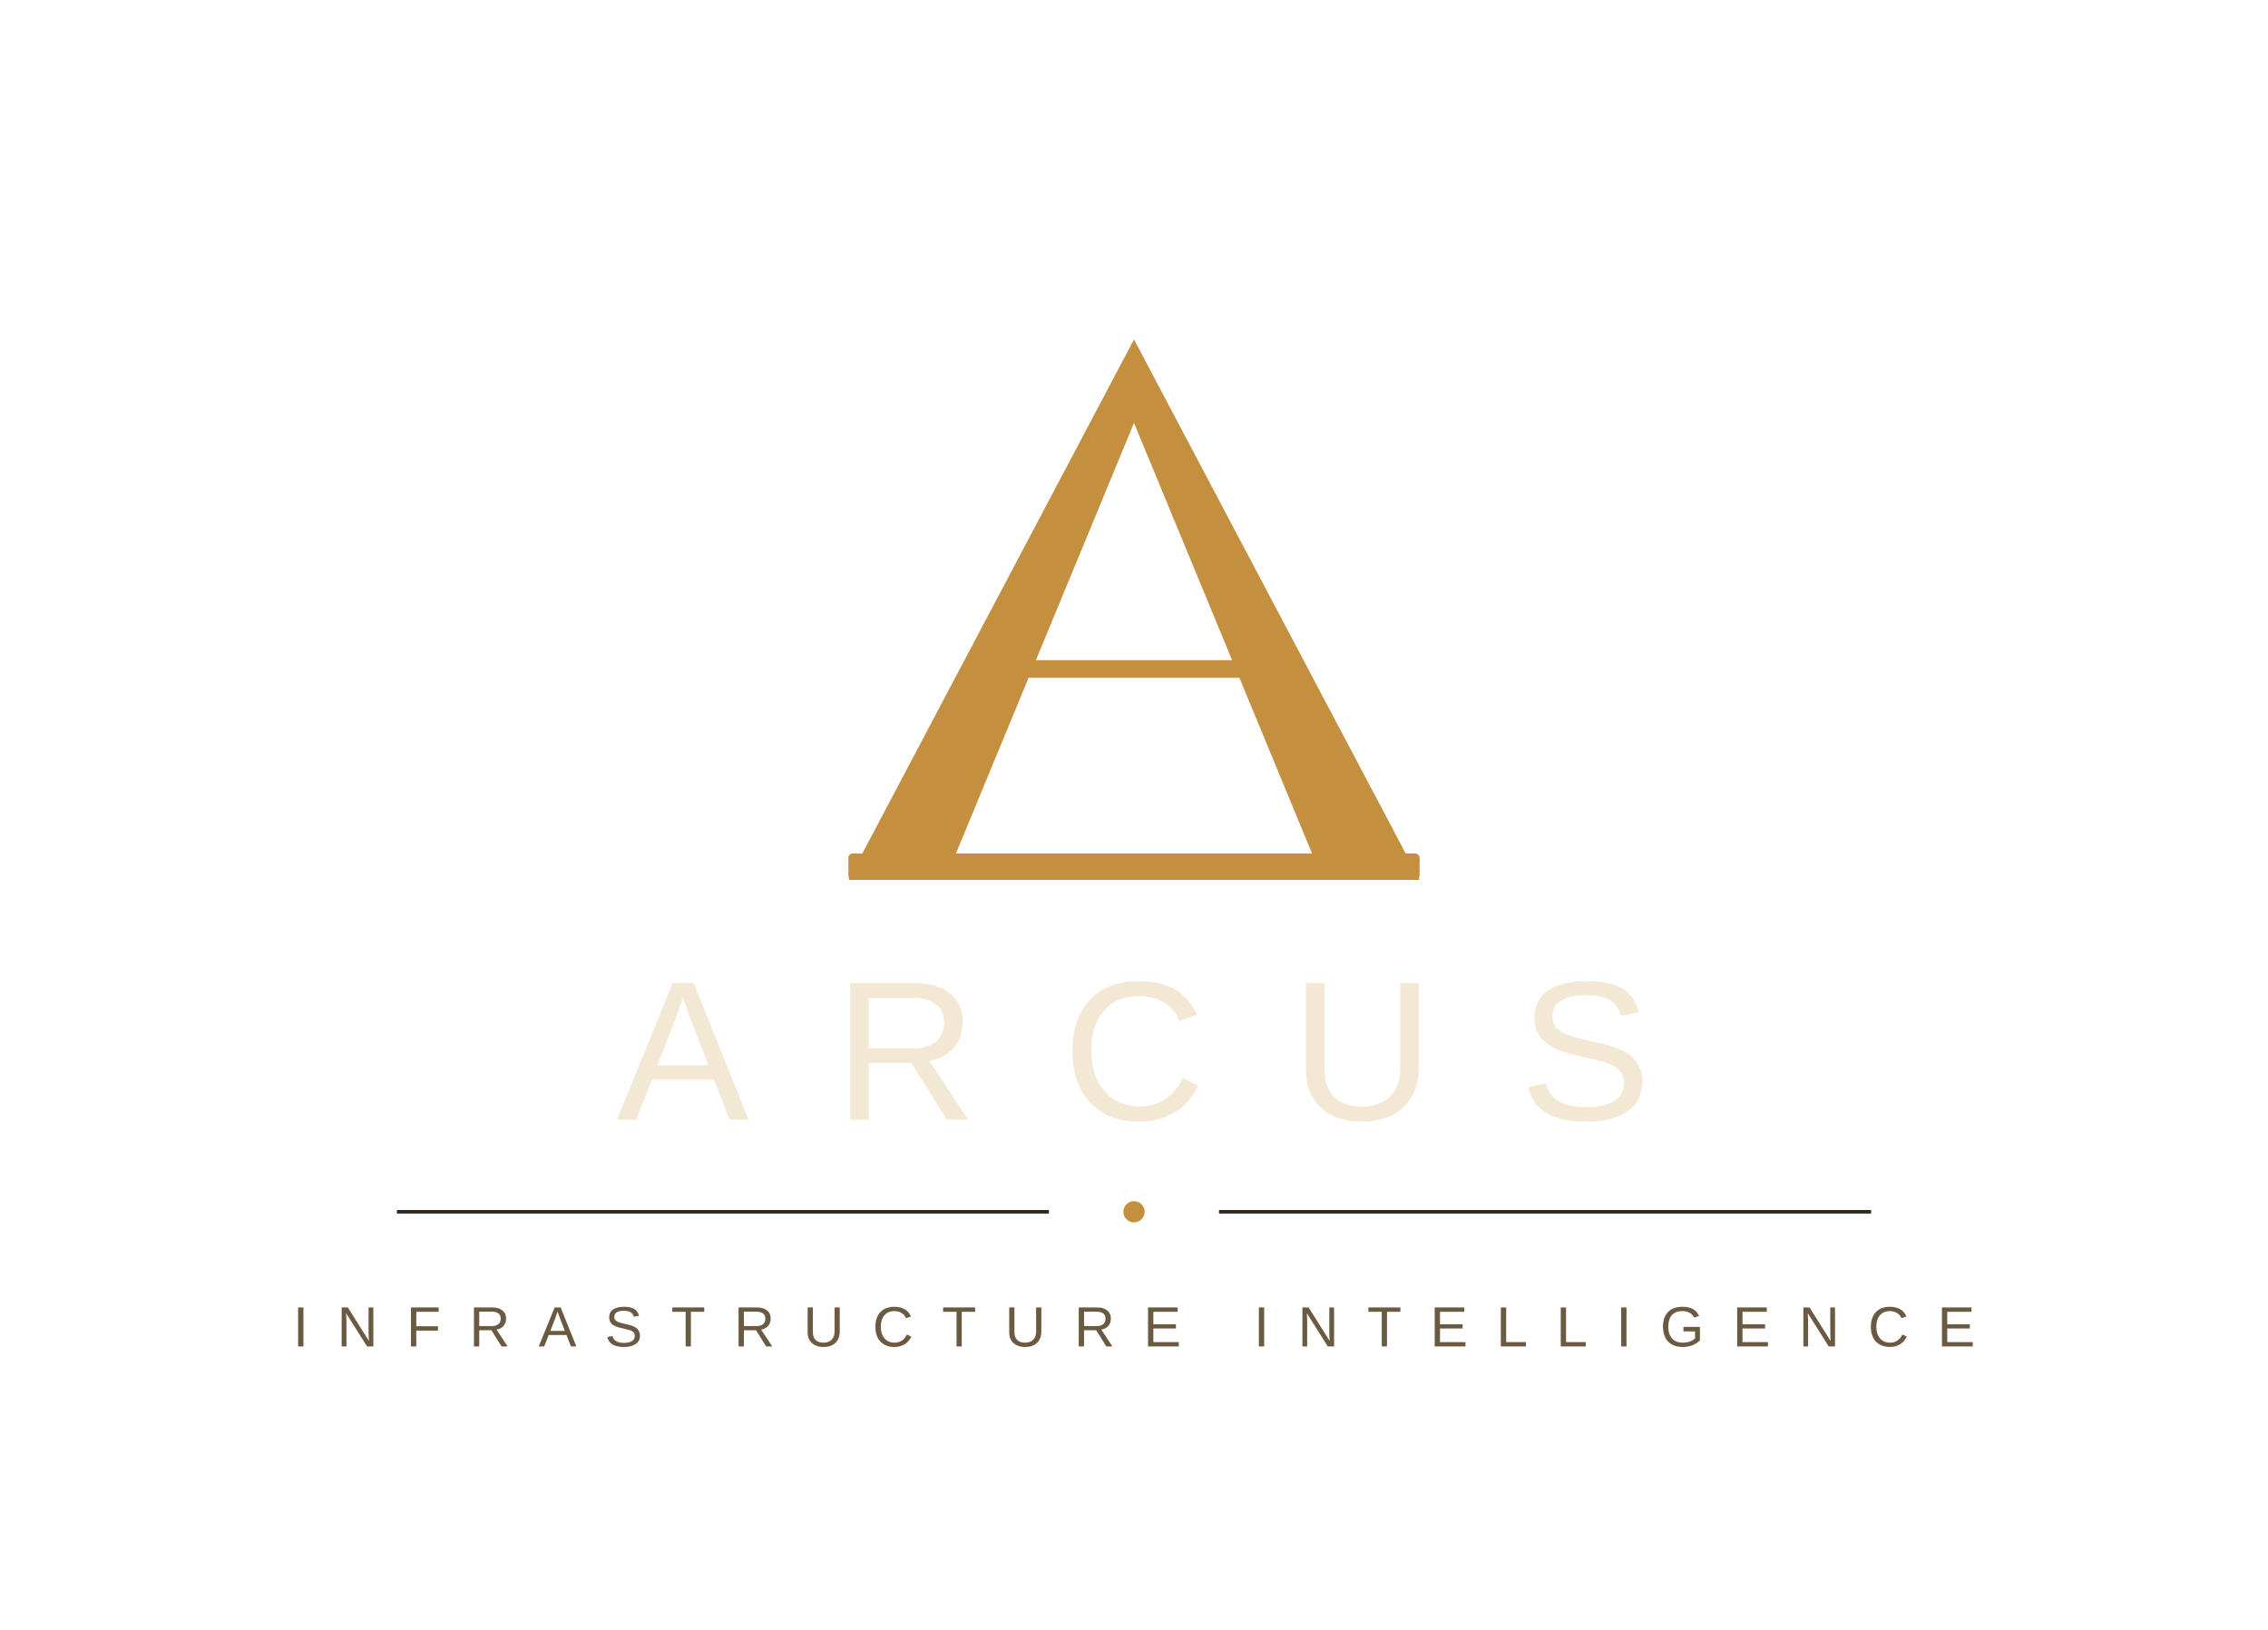
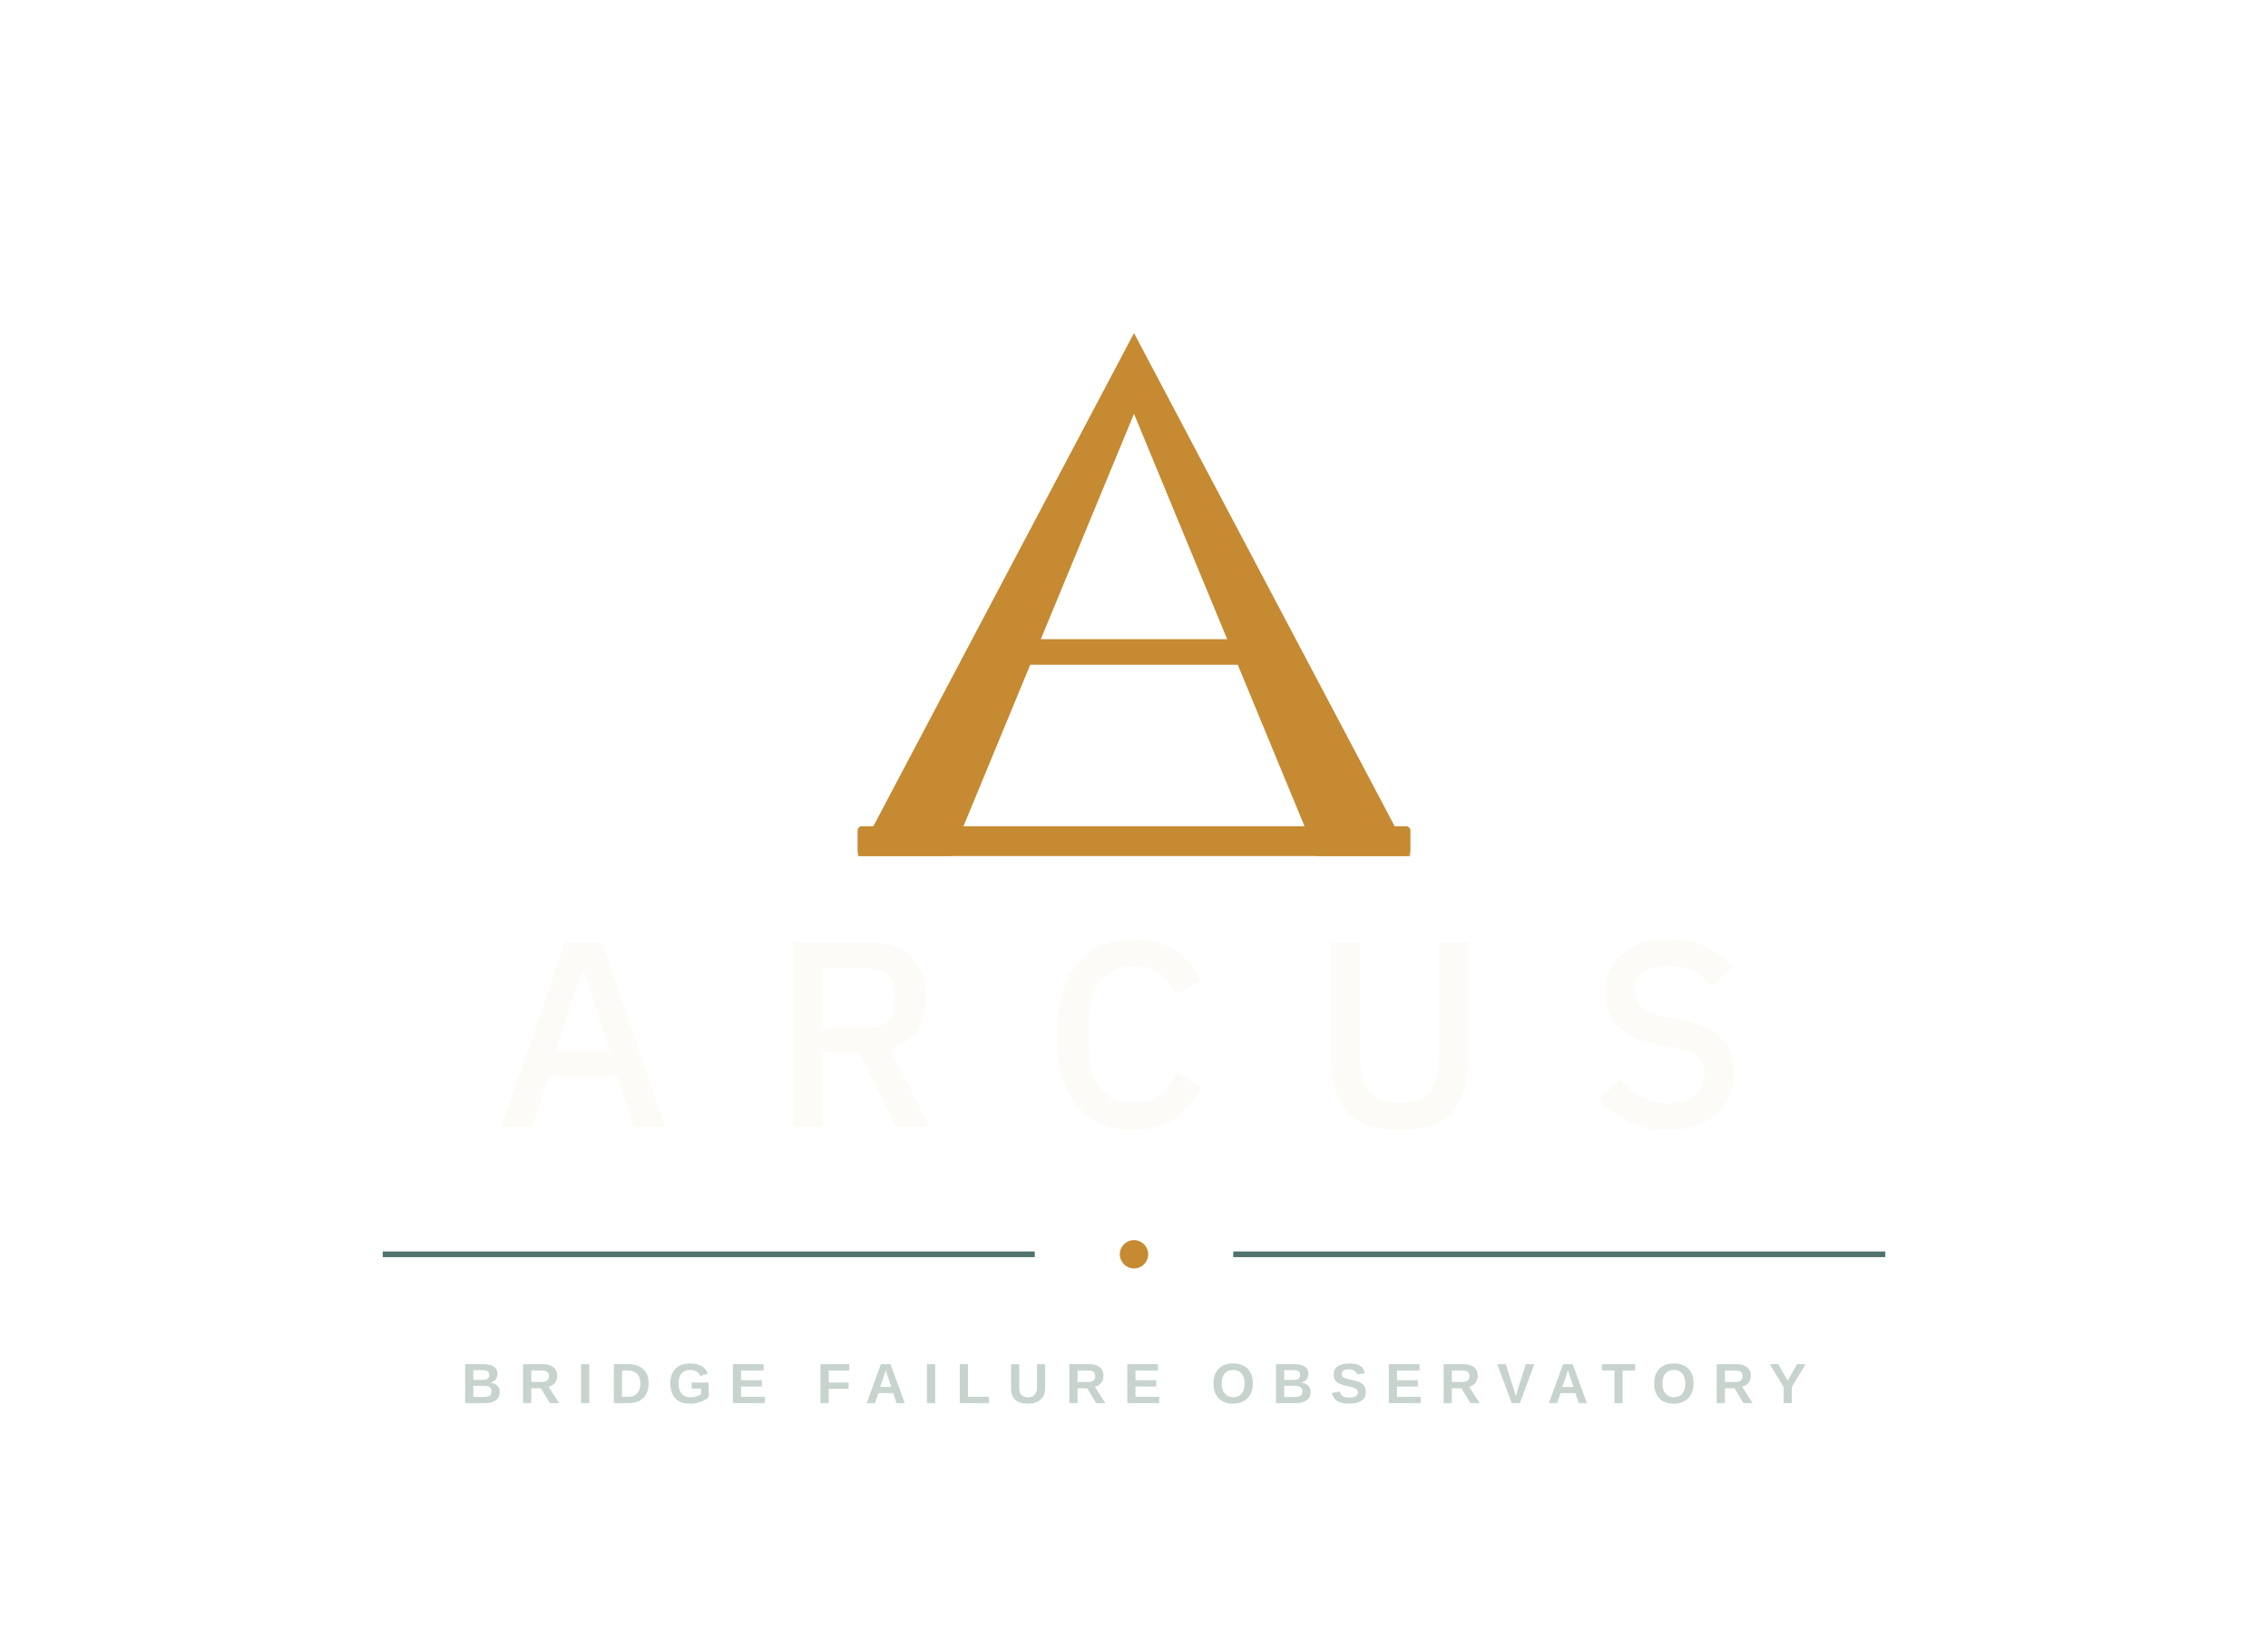
- <svg xmlns="http://www.w3.org/2000/svg" viewBox="0 0 320 230" width="320" height="230">
-   <defs>
-     <style>
-       .wm { font-family:'Raleway','Helvetica Neue',Arial,sans-serif; fill:#F2E8D4; font-weight:300; letter-spacing:12px; font-size:28px; }
-       .tg { font-family:'Raleway','Helvetica Neue',Arial,sans-serif; fill:#6A5A42; font-size:8px; letter-spacing:4px; font-weight:300; }
-     </style>
-   </defs>
-   <g transform="translate(160,82) scale(0.62)">
-     <polygon points="-65,68  0,-55  0,-36  -43,68" fill="#C49040" />
-     <polygon points="0,-55  65,68  43,68  0,-36" fill="#C49040" />
-     <rect x="-32" y="18" width="64" height="4" fill="#C49040" />
-     <rect x="-65" y="62" width="130" height="6" rx="1" fill="#C49040" />
+ <svg xmlns="http://www.w3.org/2000/svg" viewBox="0 0 320 230" role="img" aria-labelledby="title description">
+   <g transform="translate(160 80) scale(.6)" fill="#C58A32">
+     <path d="M-65 68 0-55v19L-43 68Z" />
+     <path d="M0-55 65 68H43L0-36Z" />
+     <rect x="-33" y="17" width="66" height="6" rx="1" />
+     <rect x="-65" y="61" width="130" height="7" rx="1" />
  </g>
-   <text x="160" y="158" text-anchor="middle" class="wm">ARCUS</text>
-   <line x1="56" y1="171" x2="148" y2="171" stroke="#2E2820" stroke-width="0.5" />
-   <circle cx="160" cy="171" r="1.5" fill="#C49040" />
-   <line x1="172" y1="171" x2="264" y2="171" stroke="#2E2820" stroke-width="0.5" />
-   <text x="160" y="190" text-anchor="middle" class="tg">INFRASTRUCTURE INTELLIGENCE</text>
+   <path d="M107.44 54 105.1 46.96H95.38L93.1 54H88.82L97.68 28H102.97L111.84 54ZM100.33 31.87H100.14L96.38 43.35H104.05Z M134.07 54H129.86V28H141.07Q144.58 28 146.59 30.11Q148.6 32.21 148.6 35.82Q148.6 38.62 147.31 40.46Q146.03 42.3 143.53 43.05L149.16 54H144.46L139.25 43.5H134.07ZM140.78 39.96Q142.38 39.96 143.27 39.12Q144.17 38.28 144.17 36.72V34.93Q144.17 33.36 143.27 32.52Q142.38 31.69 140.78 31.69H134.07V39.96Z M178.02 54.45Q172.92 54.45 170.01 51.01Q167.11 47.56 167.11 41Q167.11 37.72 167.86 35.22Q168.6 32.73 170.01 31.02Q171.43 29.3 173.46 28.43Q175.49 27.55 178.02 27.55Q181.41 27.55 183.7 29.04Q185.99 30.53 187.3 33.44L183.76 35.38Q183.09 33.51 181.69 32.41Q180.29 31.32 178.02 31.32Q175 31.32 173.29 33.36Q171.58 35.41 171.58 39.03V42.97Q171.58 46.59 173.29 48.64Q175 50.68 178.02 50.68Q180.37 50.68 181.84 49.47Q183.31 48.26 184.02 46.36L187.41 48.41Q186.1 51.24 183.75 52.84Q181.41 54.45 178.02 54.45Z M209.86 28V44.02Q209.86 47.33 211.13 49Q212.4 50.68 215.45 50.68Q218.5 50.68 219.77 49Q221.04 47.33 221.04 44.02V28H225.17V43.35Q225.17 46.21 224.65 48.3Q224.13 50.39 222.97 51.75Q221.82 53.11 219.97 53.78Q218.13 54.45 215.45 54.45Q212.77 54.45 210.93 53.78Q209.08 53.11 207.93 51.75Q206.77 50.39 206.25 48.3Q205.73 46.21 205.73 43.35V28Z M253.21 54.45Q249.94 54.45 247.65 53.26Q245.36 52.06 243.72 50.05L246.62 47.33Q248 49.01 249.66 49.86Q251.32 50.72 253.44 50.72Q255.93 50.72 257.2 49.61Q258.47 48.49 258.47 46.59Q258.47 45.06 257.58 44.17Q256.68 43.27 254.41 42.83L252.1 42.42Q248.3 41.71 246.4 39.92Q244.5 38.13 244.5 35Q244.5 33.29 245.15 31.89Q245.8 30.5 246.98 29.55Q248.15 28.6 249.82 28.08Q251.5 27.55 253.59 27.55Q256.53 27.55 258.69 28.58Q260.85 29.6 262.38 31.54L259.44 34.15Q258.43 32.84 256.98 32.06Q255.52 31.28 253.36 31.28Q251.13 31.28 249.9 32.17Q248.67 33.07 248.67 34.78Q248.67 36.42 249.68 37.22Q250.68 38.02 252.81 38.43L255.11 38.91Q259.03 39.66 260.83 41.44Q262.64 43.23 262.64 46.36Q262.64 48.19 262 49.68Q261.37 51.17 260.16 52.23Q258.95 53.29 257.2 53.87Q255.45 54.45 253.21 54.45Z" transform="translate(-18 105)" fill="#FCFBF7" />
+   <path d="M54 177h92m28 0h92" stroke="#52736D" stroke-width=".8" />
+   <circle cx="160" cy="177" r="2" fill="#C58A32" />
+   <text x="160" y="198" text-anchor="middle" fill="#C7D3CD" font-family="'Segoe UI',Arial,sans-serif" font-size="8" font-weight="600" letter-spacing="2.4">BRIDGE FAILURE OBSERVATORY</text>
</svg>
